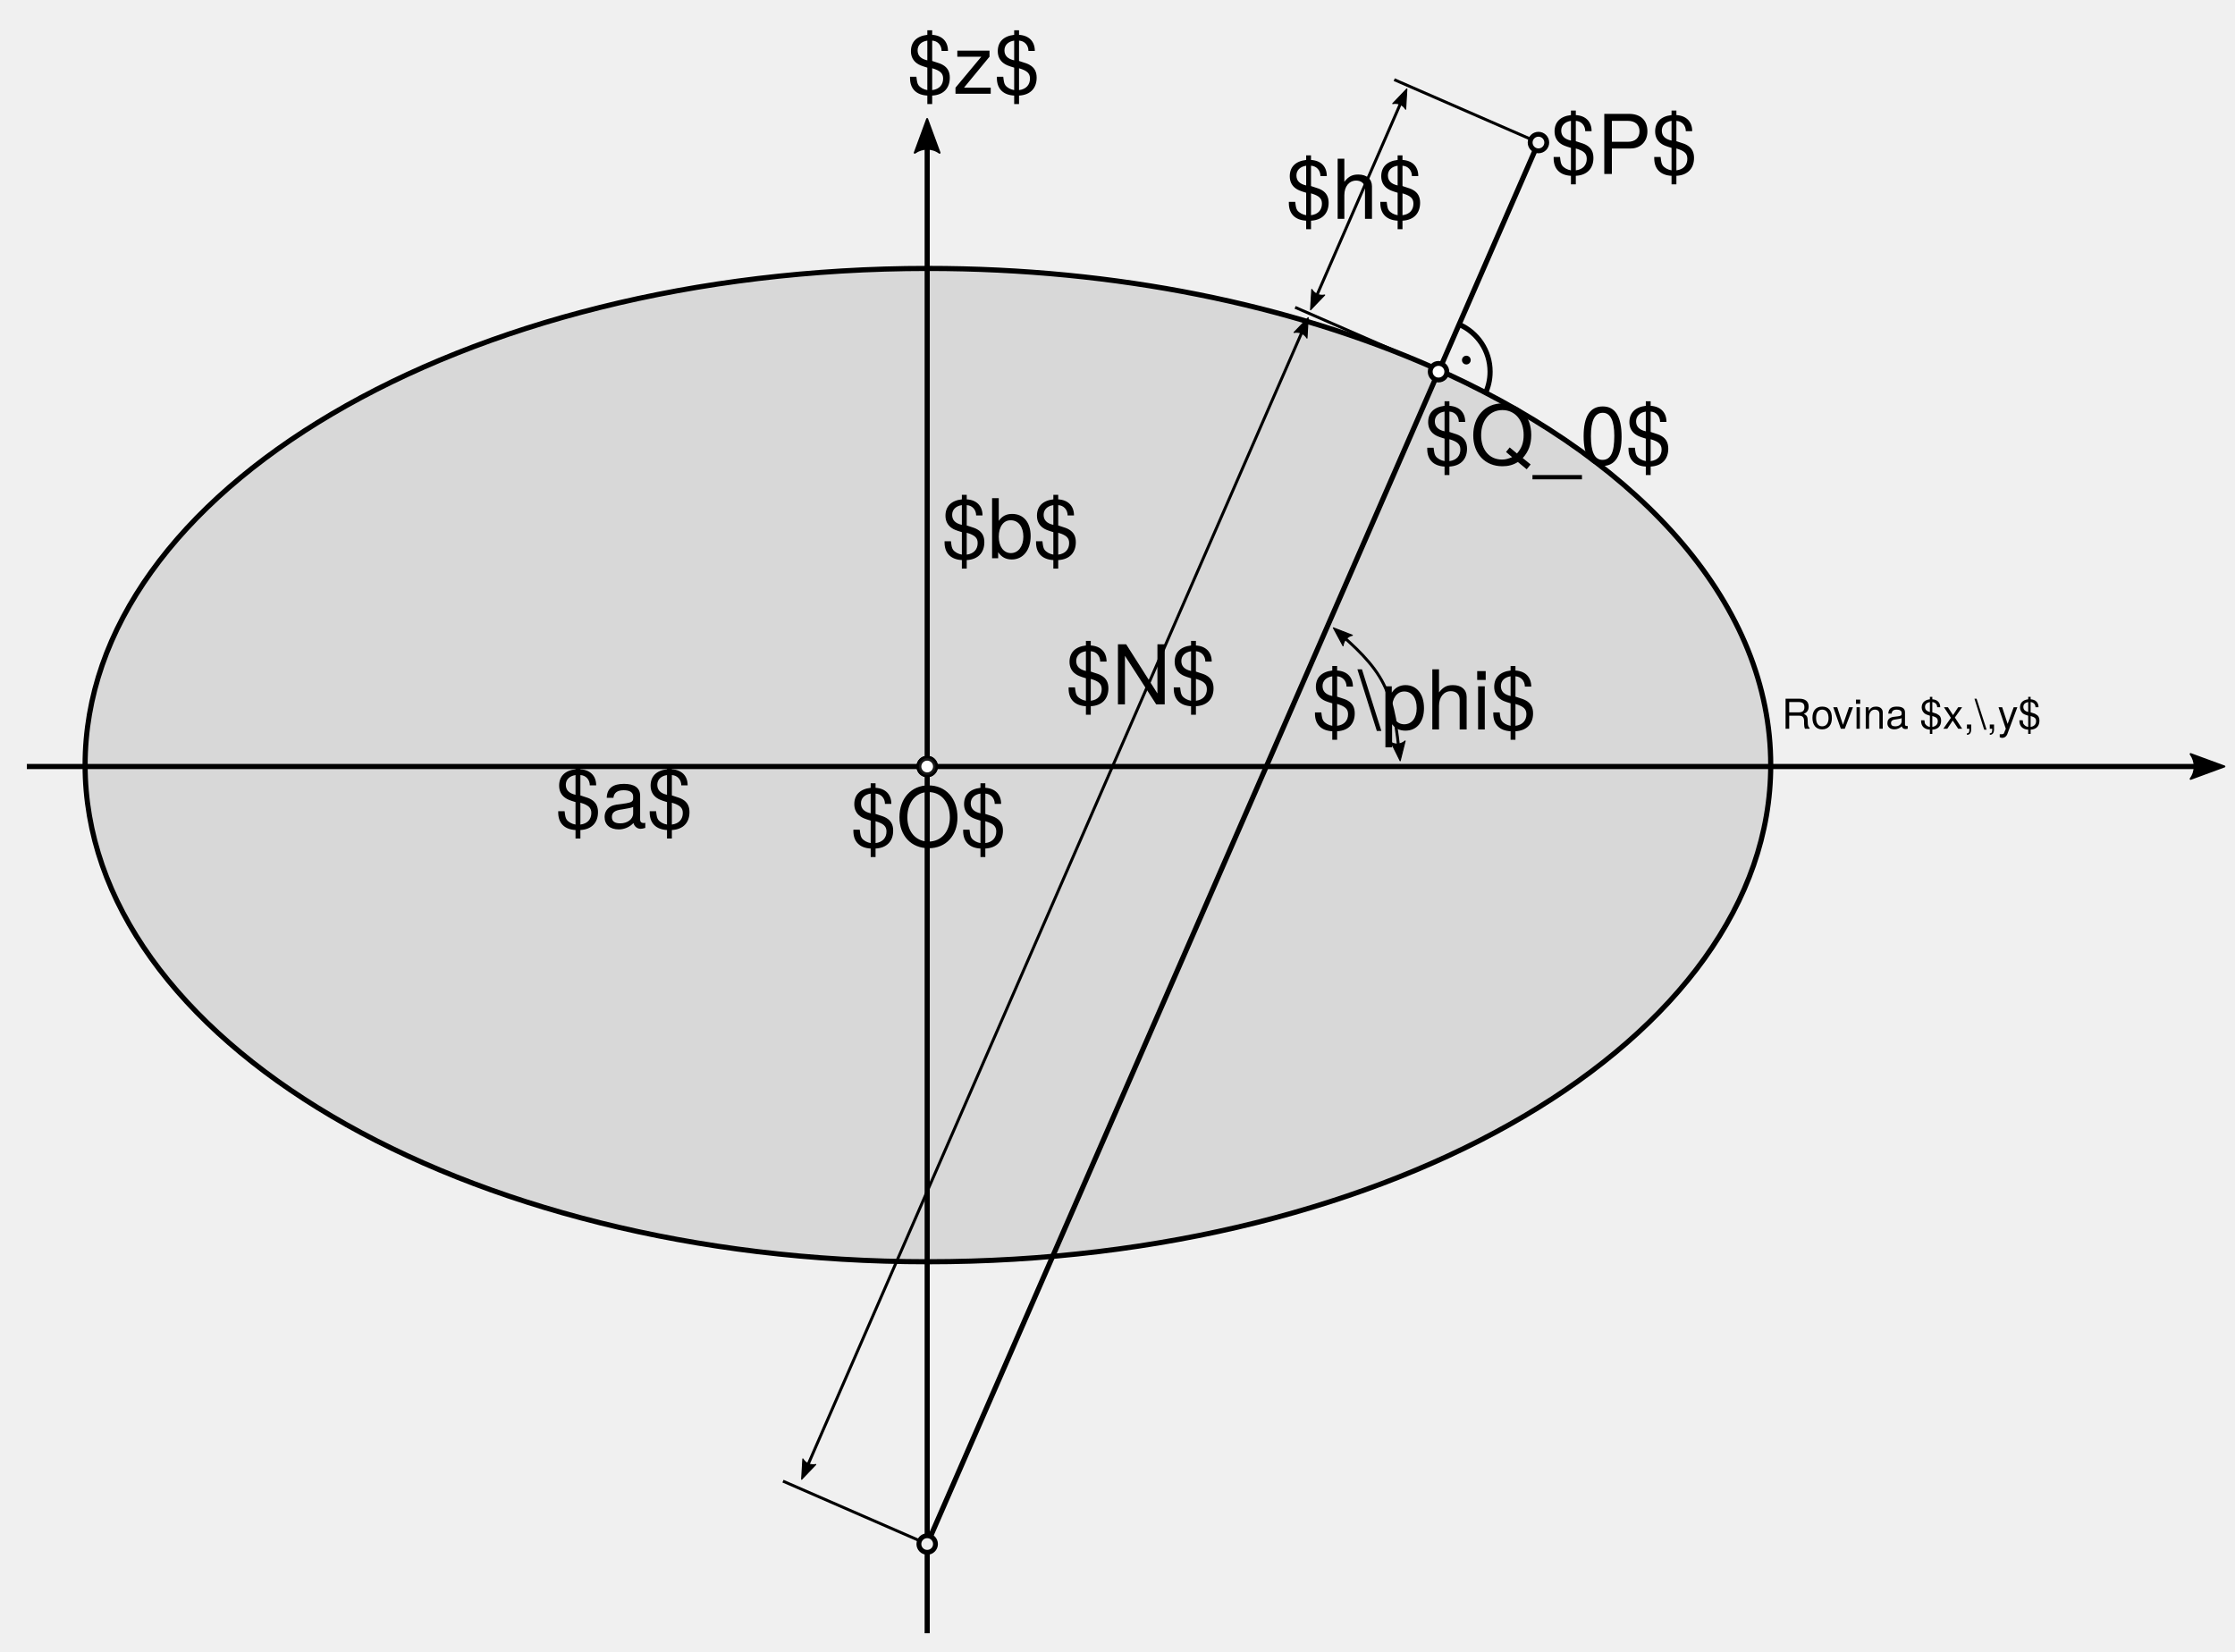
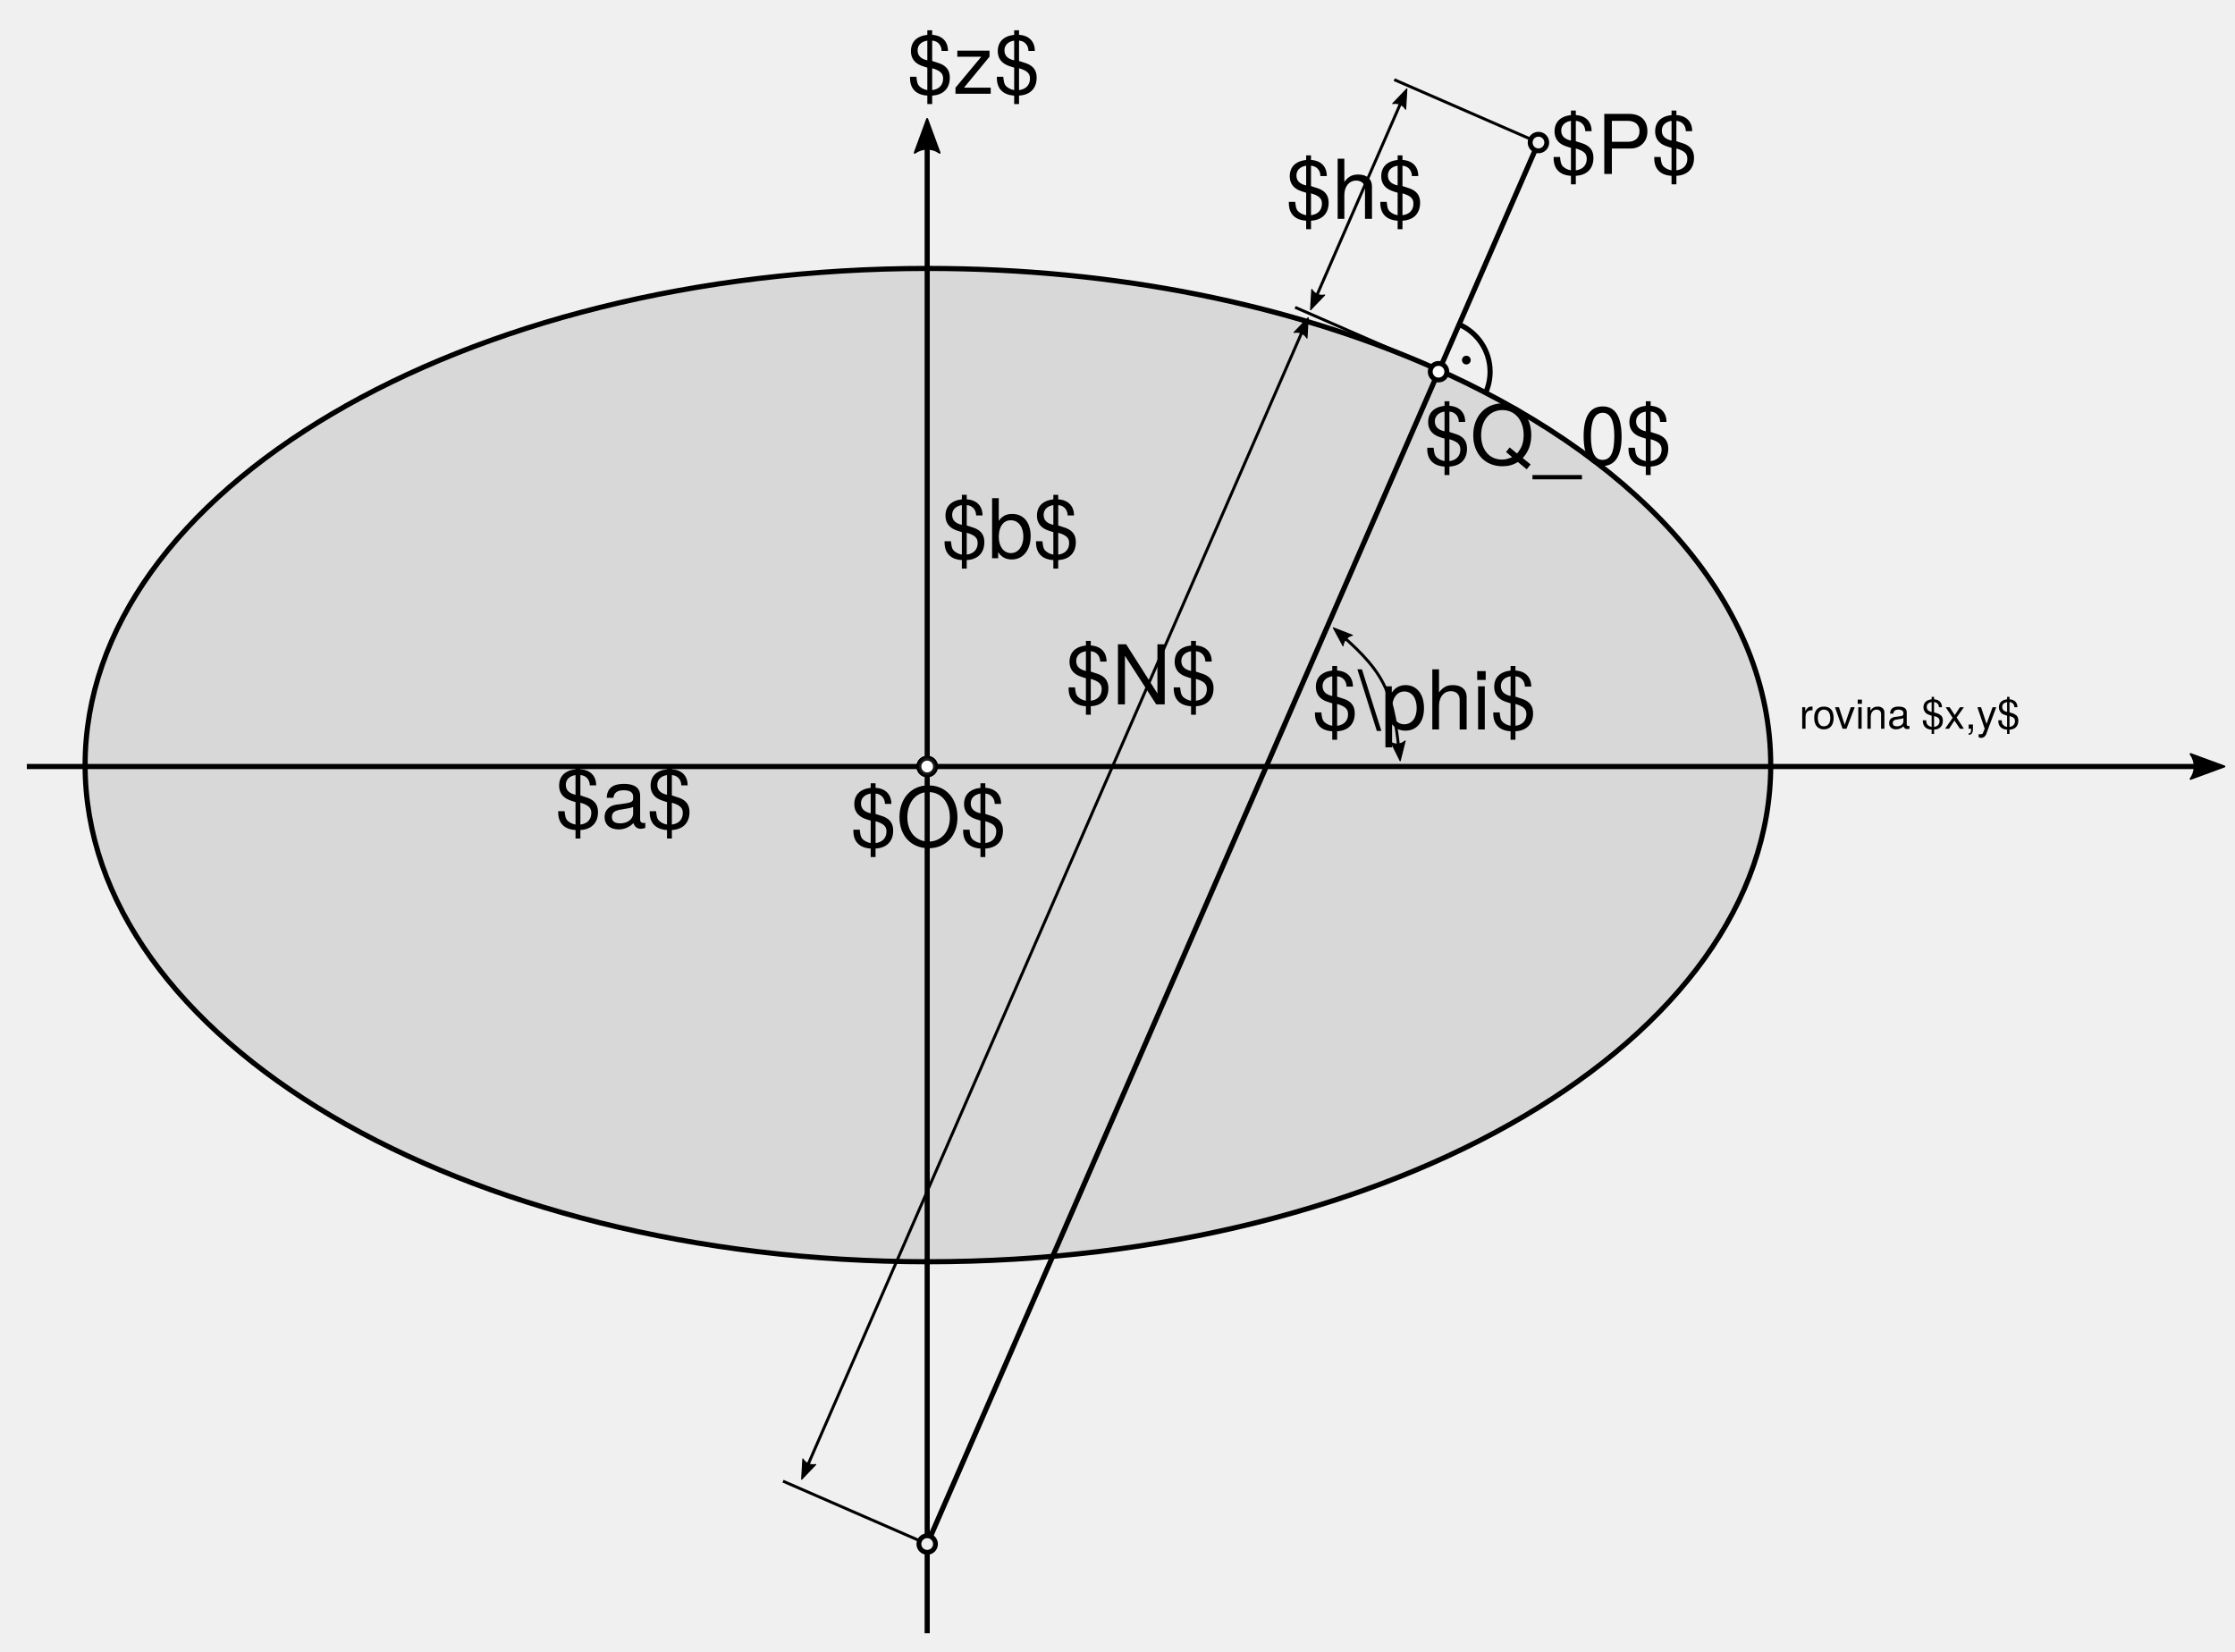
<svg xmlns="http://www.w3.org/2000/svg" width="115mm" height="85mm" viewBox="0 0 115 85" version="1.1" id="svg8">
  <defs id="defs2">
    <marker style="overflow:visible" id="marker1666" refX="0" refY="0" orient="auto">
      <path transform="scale(0.6)" d="M 8.719,4.034 -2.207,0.016 8.719,-4.002 c -1.745,2.372 -1.735,5.617 -6e-7,8.035 z" style="fill:#000000;fill-opacity:1;fill-rule:evenodd;stroke:#000000;stroke-width:0.625;stroke-linejoin:round;stroke-opacity:1" id="path1664" />
    </marker>
    <marker style="overflow:visible" id="marker1179" refX="0" refY="0" orient="auto">
      <path transform="scale(-0.6)" d="M 8.719,4.034 -2.207,0.016 8.719,-4.002 c -1.745,2.372 -1.735,5.617 -6e-7,8.035 z" style="fill:#000000;fill-opacity:1;fill-rule:evenodd;stroke:#000000;stroke-width:0.625;stroke-linejoin:round;stroke-opacity:1" id="path1177" />
    </marker>
    <marker style="overflow:visible" id="marker1937" refX="0" refY="0" orient="auto">
      <path transform="scale(-0.6)" d="M 8.719,4.034 -2.207,0.016 8.719,-4.002 c -1.745,2.372 -1.735,5.617 -6e-7,8.035 z" style="fill:#000000;fill-opacity:1;fill-rule:evenodd;stroke:#000000;stroke-width:0.625;stroke-linejoin:round;stroke-opacity:1" id="path1935" />
    </marker>
    <marker style="overflow:visible" id="marker1927" refX="0" refY="0" orient="auto">
      <path transform="scale(0.6)" d="M 8.719,4.034 -2.207,0.016 8.719,-4.002 c -1.745,2.372 -1.735,5.617 -6e-7,8.035 z" style="fill:#000000;fill-opacity:1;fill-rule:evenodd;stroke:#000000;stroke-width:0.625;stroke-linejoin:round;stroke-opacity:1" id="path1925" />
    </marker>
    <marker style="overflow:visible" id="marker1893" refX="0" refY="0" orient="auto">
      <path transform="scale(-0.6)" d="M 8.719,4.034 -2.207,0.016 8.719,-4.002 c -1.745,2.372 -1.735,5.617 -6e-7,8.035 z" style="fill:#000000;fill-opacity:1;fill-rule:evenodd;stroke:#000000;stroke-width:0.625;stroke-linejoin:round;stroke-opacity:1" id="path1891" />
    </marker>
    <marker style="overflow:visible" id="marker1679" refX="0" refY="0" orient="auto">
      <path transform="scale(-0.6)" d="M 8.719,4.034 -2.207,0.016 8.719,-4.002 c -1.745,2.372 -1.735,5.617 -6e-7,8.035 z" style="fill:#000000;fill-opacity:1;fill-rule:evenodd;stroke:#000000;stroke-width:0.625;stroke-linejoin:round;stroke-opacity:1" id="path1677" />
    </marker>
    <marker style="overflow:visible" id="marker1477" refX="0" refY="0" orient="auto">
      <path transform="scale(-0.6)" d="M 8.719,4.034 -2.207,0.016 8.719,-4.002 c -1.745,2.372 -1.735,5.617 -6e-7,8.035 z" style="fill:#000000;fill-opacity:1;fill-rule:evenodd;stroke:#000000;stroke-width:0.625;stroke-linejoin:round;stroke-opacity:1" id="path1475" />
    </marker>
    <marker style="overflow:visible" id="marker1293" refX="0" refY="0" orient="auto">
      <path transform="scale(-0.6)" d="M 8.719,4.034 -2.207,0.016 8.719,-4.002 c -1.745,2.372 -1.735,5.617 -6e-7,8.035 z" style="fill:#000000;fill-opacity:1;fill-rule:evenodd;stroke:#000000;stroke-width:0.625;stroke-linejoin:round;stroke-opacity:1" id="path1291" />
    </marker>
    <marker style="overflow:visible" id="marker1115" refX="0" refY="0" orient="auto">
      <path transform="scale(-0.6)" d="M 8.719,4.034 -2.207,0.016 8.719,-4.002 c -1.745,2.372 -1.735,5.617 -6e-7,8.035 z" style="fill:#000000;fill-opacity:1;fill-rule:evenodd;stroke:#000000;stroke-width:0.625;stroke-linejoin:round;stroke-opacity:1" id="path1113" />
    </marker>
    <linearGradient id="linearGradient1205">
      <stop style="stop-color:#000000;stop-opacity:1;" offset="0" id="stop1203" />
    </linearGradient>
    <marker style="overflow:visible" id="marker3811" refX="0" refY="0" orient="auto">
      <path transform="scale(-0.6)" d="M 8.719,4.034 -2.207,0.016 8.719,-4.002 c -1.745,2.372 -1.735,5.617 -6e-7,8.035 z" style="fill:#000000;fill-opacity:1;fill-rule:evenodd;stroke:#000000;stroke-width:0.625;stroke-linejoin:round;stroke-opacity:1" id="path3809" />
    </marker>
    <marker style="overflow:visible" id="marker2639" refX="0" refY="0" orient="auto">
      <path transform="scale(0.6)" d="M 8.719,4.034 -2.207,0.016 8.719,-4.002 c -1.745,2.372 -1.735,5.617 -6e-7,8.035 z" style="fill:#000000;fill-opacity:1;fill-rule:evenodd;stroke:#000000;stroke-width:0.625;stroke-linejoin:round;stroke-opacity:1" id="path2637" />
    </marker>
    <marker style="overflow:visible" id="Arrow1Mstart" refX="0" refY="0" orient="auto">
      <path transform="matrix(0.4,0,0,0.4,4,0)" style="fill:#000000;fill-opacity:1;fill-rule:evenodd;stroke:#000000;stroke-width:1pt;stroke-opacity:1" d="M 0,0 5,-5 -12.5,0 5,5 Z" id="path2093" />
    </marker>
    <marker style="overflow:visible" id="marker1539" refX="0" refY="0" orient="auto">
      <path transform="scale(-0.6)" d="M 8.719,4.034 -2.207,0.016 8.719,-4.002 c -1.745,2.372 -1.735,5.617 -6e-7,8.035 z" style="fill:#000000;fill-opacity:1;fill-rule:evenodd;stroke:#000000;stroke-width:0.625;stroke-linejoin:round;stroke-opacity:1" id="path1537" />
    </marker>
    <marker style="overflow:visible" id="marker1847" refX="0" refY="0" orient="auto">
      <path transform="scale(-0.6)" d="M 8.719,4.034 -2.207,0.016 8.719,-4.002 c -1.745,2.372 -1.735,5.617 -6e-7,8.035 z" style="fill:#000000;fill-opacity:1;fill-rule:evenodd;stroke:#000000;stroke-width:0.625;stroke-linejoin:round;stroke-opacity:1" id="path1845" />
    </marker>
    <marker style="overflow:visible" id="Arrow2Mstart" refX="0" refY="0" orient="auto">
      <path transform="scale(0.6)" d="M 8.719,4.034 -2.207,0.016 8.719,-4.002 c -1.745,2.372 -1.735,5.617 -6e-7,8.035 z" style="fill:#000000;fill-opacity:1;fill-rule:evenodd;stroke:#000000;stroke-width:0.625;stroke-linejoin:round;stroke-opacity:1" id="path891" />
    </marker>
    <marker style="overflow:visible" id="marker1347" refX="0" refY="0" orient="auto">
      <path transform="matrix(-0.8,0,0,-0.8,-10,0)" style="fill:#000000;fill-opacity:1;fill-rule:evenodd;stroke:#000000;stroke-width:1pt;stroke-opacity:1" d="M 0,0 5,-5 -12.5,0 5,5 Z" id="path1345" />
    </marker>
    <marker style="overflow:visible" id="marker1259" refX="0" refY="0" orient="auto">
      <path transform="scale(-0.6)" d="M 8.719,4.034 -2.207,0.016 8.719,-4.002 c -1.745,2.372 -1.735,5.617 -6e-7,8.035 z" style="fill:#000000;fill-opacity:1;fill-rule:evenodd;stroke:#000000;stroke-width:0.625;stroke-linejoin:round;stroke-opacity:1" id="path1257" />
    </marker>
    <marker style="overflow:visible" id="Arrow2Mend" refX="0" refY="0" orient="auto">
      <path transform="scale(-0.6)" d="M 8.719,4.034 -2.207,0.016 8.719,-4.002 c -1.745,2.372 -1.735,5.617 -6e-7,8.035 z" style="fill:#000000;fill-opacity:1;fill-rule:evenodd;stroke:#000000;stroke-width:0.625;stroke-linejoin:round;stroke-opacity:1" id="path894" />
    </marker>
    <marker style="overflow:visible" id="Arrow1Mend" refX="0" refY="0" orient="auto">
      <path transform="matrix(-0.4,0,0,-0.4,-4,0)" style="fill:#000000;fill-opacity:1;fill-rule:evenodd;stroke:#000000;stroke-width:1pt;stroke-opacity:1" d="M 0,0 5,-5 -12.5,0 5,5 Z" id="path876" />
    </marker>
    <marker style="overflow:visible" id="Arrow2Lend" refX="0" refY="0" orient="auto">
      <path transform="matrix(-1.1,0,0,-1.1,-1.1,0)" d="M 8.719,4.034 -2.207,0.016 8.719,-4.002 c -1.745,2.372 -1.735,5.617 -6e-7,8.035 z" style="fill:#000000;fill-opacity:1;fill-rule:evenodd;stroke:#000000;stroke-width:0.625;stroke-linejoin:round;stroke-opacity:1" id="path888" />
    </marker>
    <marker style="overflow:visible" id="Arrow1Lend" refX="0" refY="0" orient="auto">
      <path transform="matrix(-0.8,0,0,-0.8,-10,0)" style="fill:#000000;fill-opacity:1;fill-rule:evenodd;stroke:#000000;stroke-width:1pt;stroke-opacity:1" d="M 0,0 5,-5 -12.5,0 5,5 Z" id="path870" />
    </marker>
    <marker style="overflow:visible" id="marker1945-6" refX="0" refY="0" orient="auto">
      <path transform="scale(-0.6)" d="M 8.719,4.034 -2.207,0.016 8.719,-4.002 c -1.745,2.372 -1.735,5.617 -6e-7,8.035 z" style="fill:#000000;fill-opacity:1;fill-rule:evenodd;stroke:#000000;stroke-width:0.625;stroke-linejoin:round;stroke-opacity:1" id="path1943-2" />
    </marker>
    <marker style="overflow:visible" id="marker1945-1" refX="0" refY="0" orient="auto">
      <path transform="scale(-0.6)" d="M 8.719,4.034 -2.207,0.016 8.719,-4.002 c -1.745,2.372 -1.735,5.617 -6e-7,8.035 z" style="fill:#000000;fill-opacity:1;fill-rule:evenodd;stroke:#000000;stroke-width:0.625;stroke-linejoin:round;stroke-opacity:1" id="path1943-0" />
    </marker>
    <marker style="overflow:visible" id="marker1945-0" refX="0" refY="0" orient="auto">
      <path transform="scale(-0.6)" d="M 8.719,4.034 -2.207,0.016 8.719,-4.002 c -1.745,2.372 -1.735,5.617 -6e-7,8.035 z" style="fill:#000000;fill-opacity:1;fill-rule:evenodd;stroke:#000000;stroke-width:0.625;stroke-linejoin:round;stroke-opacity:1" id="path1943-8" />
    </marker>
    <marker style="overflow:visible" id="marker1847-6" refX="0" refY="0" orient="auto">
      <path transform="scale(-0.6)" d="M 8.719,4.034 -2.207,0.016 8.719,-4.002 c -1.745,2.372 -1.735,5.617 -6e-7,8.035 z" style="fill:#000000;fill-opacity:1;fill-rule:evenodd;stroke:#000000;stroke-width:0.625;stroke-linejoin:round;stroke-opacity:1" id="path1845-8" />
    </marker>
    <marker style="overflow:visible" id="marker1847-68" refX="0" refY="0" orient="auto">
      <path transform="scale(-0.6)" d="M 8.719,4.034 -2.207,0.016 8.719,-4.002 c -1.745,2.372 -1.735,5.617 -6e-7,8.035 z" style="fill:#000000;fill-opacity:1;fill-rule:evenodd;stroke:#000000;stroke-width:0.625;stroke-linejoin:round;stroke-opacity:1" id="path1845-5" />
    </marker>
    <marker style="overflow:visible" id="marker1945-3" refX="0" refY="0" orient="auto">
      <path transform="scale(-0.6)" d="M 8.719,4.034 -2.207,0.016 8.719,-4.002 c -1.745,2.372 -1.735,5.617 -6e-7,8.035 z" style="fill:#000000;fill-opacity:1;fill-rule:evenodd;stroke:#000000;stroke-width:0.625;stroke-linejoin:round;stroke-opacity:1" id="path1943-6" />
    </marker>
    <marker style="overflow:visible" id="marker1847-5" refX="0" refY="0" orient="auto">
      <path transform="scale(-0.6)" d="M 8.719,4.034 -2.207,0.016 8.719,-4.002 c -1.745,2.372 -1.735,5.617 -6e-7,8.035 z" style="fill:#000000;fill-opacity:1;fill-rule:evenodd;stroke:#000000;stroke-width:0.625;stroke-linejoin:round;stroke-opacity:1" id="path1845-3" />
    </marker>
    <marker style="overflow:visible" id="marker1847-9" refX="0" refY="0" orient="auto">
      <path transform="scale(-0.6)" d="M 8.719,4.034 -2.207,0.016 8.719,-4.002 c -1.745,2.372 -1.735,5.617 -6e-7,8.035 z" style="fill:#000000;fill-opacity:1;fill-rule:evenodd;stroke:#000000;stroke-width:0.625;stroke-linejoin:round;stroke-opacity:1" id="path1845-2" />
    </marker>
    <marker style="overflow:visible" id="marker4279-6" refX="0" refY="0" orient="auto">
      <path transform="scale(-0.6)" d="M 8.719,4.034 -2.207,0.016 8.719,-4.002 c -1.745,2.372 -1.735,5.617 -6e-7,8.035 z" style="fill:#000000;fill-opacity:1;fill-rule:evenodd;stroke:#000000;stroke-width:0.625;stroke-linejoin:round;stroke-opacity:1" id="path4277-0" />
    </marker>
    <marker style="overflow:visible" id="marker1927-2" refX="0" refY="0" orient="auto">
      <path transform="scale(0.6)" d="M 8.719,4.034 -2.207,0.016 8.719,-4.002 c -1.745,2.372 -1.735,5.617 -6e-7,8.035 z" style="fill:#000000;fill-opacity:1;fill-rule:evenodd;stroke:#000000;stroke-width:0.625;stroke-linejoin:round;stroke-opacity:1" id="path1925-3" />
    </marker>
    <marker style="overflow:visible" id="marker1893-1" refX="0" refY="0" orient="auto">
      <path transform="scale(-0.6)" d="M 8.719,4.034 -2.207,0.016 8.719,-4.002 c -1.745,2.372 -1.735,5.617 -6e-7,8.035 z" style="fill:#000000;fill-opacity:1;fill-rule:evenodd;stroke:#000000;stroke-width:0.625;stroke-linejoin:round;stroke-opacity:1" id="path1891-8" />
    </marker>
    <marker style="overflow:visible" id="marker1937-1" refX="0" refY="0" orient="auto">
      <path transform="scale(-0.6)" d="M 8.719,4.034 -2.207,0.016 8.719,-4.002 c -1.745,2.372 -1.735,5.617 -6e-7,8.035 z" style="fill:#000000;fill-opacity:1;fill-rule:evenodd;stroke:#000000;stroke-width:0.625;stroke-linejoin:round;stroke-opacity:1" id="path1935-8" />
    </marker>
    <marker style="overflow:visible" id="marker3632-0-6-1" refX="0" refY="0" orient="auto">
      <path transform="scale(0.6)" d="M 8.719,4.034 -2.207,0.016 8.719,-4.002 c -1.745,2.372 -1.735,5.617 -6e-7,8.035 z" style="fill:#000000;fill-opacity:1;fill-rule:evenodd;stroke:#000000;stroke-width:0.625;stroke-linejoin:round;stroke-opacity:1" id="path3630-4-7-2" />
    </marker>
    <marker style="overflow:visible" id="marker1847-8-7-2" refX="0" refY="0" orient="auto">
      <path transform="scale(-0.6)" d="M 8.719,4.034 -2.207,0.016 8.719,-4.002 c -1.745,2.372 -1.735,5.617 -6e-7,8.035 z" style="fill:#000000;fill-opacity:1;fill-rule:evenodd;stroke:#000000;stroke-width:0.625;stroke-linejoin:round;stroke-opacity:1" id="path1845-4-3-1" />
    </marker>
    <marker style="overflow:visible" id="marker1666-0" refX="0" refY="0" orient="auto">
      <path transform="scale(0.6)" d="M 8.719,4.034 -2.207,0.016 8.719,-4.002 c -1.745,2.372 -1.735,5.617 -6e-7,8.035 z" style="fill:#000000;fill-opacity:1;fill-rule:evenodd;stroke:#000000;stroke-width:0.625;stroke-linejoin:round;stroke-opacity:1" id="path1664-3" />
    </marker>
    <marker style="overflow:visible" id="marker1179-6" refX="0" refY="0" orient="auto">
      <path transform="scale(-0.6)" d="M 8.719,4.034 -2.207,0.016 8.719,-4.002 c -1.745,2.372 -1.735,5.617 -6e-7,8.035 z" style="fill:#000000;fill-opacity:1;fill-rule:evenodd;stroke:#000000;stroke-width:0.625;stroke-linejoin:round;stroke-opacity:1" id="path1177-1" />
    </marker>
  </defs>
  <g id="layer1" style="display:inline;mix-blend-mode:normal">
    <path id="path1187" style="fill:#000000;fill-opacity:0.1;stroke:#000000;stroke-width:0.265;stroke-linecap:butt;stroke-miterlimit:4;stroke-dasharray:none;stroke-opacity:1;paint-order:stroke fill markers" d="m 74.436,19.226 c 10.15,4.678 16.675,11.962 16.675,20.144 0,14.115 -19.416,25.557 -43.366,25.557 -23.95,0 -43.366,-11.442 -43.366,-25.557 -3e-7,-14.115 19.416,-25.557 43.366,-25.557 9.72,0 18.693,1.885 25.924,5.068" />
    <text xml:space="preserve" style="font-style:normal;font-variant:normal;font-weight:normal;font-stretch:normal;font-size:10.583px;line-height:1.25;font-family:Karumbi;-inkscape-font-specification:Karumbi;letter-spacing:0px;word-spacing:0px;fill:#000000;fill-opacity:1;stroke:none;stroke-width:0.265" x="33.116" y="33.907" id="text2175">
      <tspan id="tspan2173" x="33.116" y="33.907" style="stroke-width:0.265" />
    </text>
    <ellipse style="display:inline;mix-blend-mode:normal;fill:none;fill-opacity:1;stroke:#000000;stroke-width:0.25;stroke-linecap:round;stroke-linejoin:round;stroke-miterlimit:4;stroke-dasharray:none;stroke-opacity:1;paint-order:stroke fill markers" id="path2037" cx="79.16" cy="7.335" rx="0.427" ry="0.427" />
    <path style="display:inline;mix-blend-mode:normal;fill:none;stroke:#000000;stroke-width:0.15;stroke-linecap:butt;stroke-linejoin:miter;stroke-miterlimit:4;stroke-dasharray:none;stroke-opacity:1;marker-start:url(#marker2639);marker-end:url(#marker1539)" d="M 72.022,38.949 C 71.879,37.616 71.736,36.283 71.192,35.198 70.649,34.113 69.704,33.276 68.758,32.439" id="path1527" />
    <path style="display:inline;mix-blend-mode:normal;fill:none;stroke:#000000;stroke-width:0.265px;stroke-linecap:butt;stroke-linejoin:miter;stroke-opacity:1;marker-start:url(#marker1927)" d="M 47.708,6.474 V 79.049 m 0,0.881 v 4.113" id="path1453" />
    <path style="display:inline;mix-blend-mode:normal;fill:none;stroke:#000000;stroke-width:0.265px;stroke-linecap:butt;stroke-linejoin:miter;stroke-opacity:1" d="M 1.382,39.443 H 47.708" id="path1495" />
    <path style="fill:none;stroke:#000000;stroke-width:0.265;stroke-linecap:butt;stroke-linejoin:miter;stroke-miterlimit:4;stroke-dasharray:none;stroke-opacity:1;marker-end:url(#marker1937)" d="m 47.708,39.443 h 66.395" id="path1172" />
    <path style="display:inline;mix-blend-mode:normal;fill:none;stroke:#000000;stroke-width:0.265px;stroke-linecap:butt;stroke-linejoin:miter;stroke-opacity:1" d="M 47.879,79.06 73.833,19.548 M 74.189,18.731 78.989,7.726" id="path1181-7" />
    <path id="path1295" style="fill:#e1e1e1;fill-opacity:0.01;stroke:#000000;stroke-width:0.265;stroke-miterlimit:4;stroke-dasharray:none;paint-order:stroke fill markers" d="m 75.09,16.699 c 0.931,0.412 1.581,1.344 1.581,2.428 0,0.418 -0.097,0.814 -0.269,1.166" />
    <circle style="display:inline;mix-blend-mode:normal;fill:#000000;fill-opacity:1;stroke:#000000;stroke-width:0.25;stroke-linecap:butt;stroke-linejoin:round;stroke-miterlimit:4;stroke-dasharray:none;stroke-dashoffset:0;stroke-opacity:1" id="path9634" cx="75.449" cy="18.529" r="0.102" />
    <ellipse style="display:inline;mix-blend-mode:normal;fill:#ffffff;fill-opacity:1;stroke:#000000;stroke-width:0.1;stroke-linecap:round;stroke-linejoin:round;stroke-miterlimit:4;stroke-dasharray:none;stroke-opacity:1;paint-order:stroke fill markers" id="ellipse1464" cx="74.018" cy="19.127" rx="0.427" ry="0.427" />
    <ellipse style="display:inline;mix-blend-mode:normal;fill:none;fill-opacity:1;stroke:#000000;stroke-width:0.25;stroke-linecap:round;stroke-linejoin:round;stroke-miterlimit:4;stroke-dasharray:none;stroke-opacity:1;paint-order:stroke fill markers" id="path2037-4" cx="74.018" cy="19.127" rx="0.427" ry="0.427" />
    <path style="display:inline;mix-blend-mode:normal;fill:none;stroke:#000000;stroke-width:0.15;stroke-linecap:butt;stroke-linejoin:miter;stroke-miterlimit:4;stroke-dasharray:none;stroke-opacity:1;marker-start:url(#marker1666);marker-end:url(#marker1179)" d="M 41.327,75.936 67.233,16.533" id="path1181-7-3" />
    <path style="display:inline;mix-blend-mode:normal;fill:none;stroke:#000000;stroke-width:0.15;stroke-linecap:butt;stroke-linejoin:miter;stroke-miterlimit:4;stroke-dasharray:none;stroke-opacity:1" d="m 66.64,15.815 7.029,3.065" id="path1610-8" />
    <path style="display:inline;mix-blend-mode:normal;fill:none;stroke:#000000;stroke-width:0.15;stroke-linecap:butt;stroke-linejoin:miter;stroke-miterlimit:4;stroke-dasharray:none;stroke-opacity:1" d="m 40.288,76.216 7.029,3.065" id="path1610-8-3-6" />
    <path style="display:inline;mix-blend-mode:normal;fill:none;stroke:#000000;stroke-width:0.15;stroke-linecap:butt;stroke-linejoin:miter;stroke-miterlimit:4;stroke-dasharray:none;stroke-opacity:1" d="m 71.739,4.099 7.029,3.065" id="path1610-8-3-6-7-5" />
    <path style="display:inline;mix-blend-mode:normal;fill:none;stroke:#000000;stroke-width:0.15;stroke-linecap:butt;stroke-linejoin:miter;stroke-miterlimit:4;stroke-dasharray:none;stroke-opacity:1;marker-start:url(#marker1666-0);marker-end:url(#marker1179-6)" d="M 67.513,15.757 72.31,4.757" id="path1181-7-3-0" />
  </g>
  <g id="layer3" style="display:inline" />
  <g id="layer2" style="display:inline">
    <text xml:space="preserve" style="font-style:italic;font-variant:normal;font-weight:normal;font-stretch:normal;font-size:4.233px;line-height:1.25;font-family:'TeX Gyre Heros';-inkscape-font-specification:'TeX Gyre Heros, Italic';font-variant-ligatures:normal;font-variant-caps:normal;font-variant-numeric:normal;font-variant-east-asian:normal;letter-spacing:0px;word-spacing:0px;display:inline;mix-blend-mode:normal;fill:#000000;fill-opacity:1;stroke:none;stroke-width:0.265" x="73.296" y="23.915" id="text2041-2-9-6-2-0">
      <tspan id="tspan2071-2-2-85-1-6" x="73.296" y="23.915" style="font-style:normal;font-variant:normal;font-weight:normal;font-stretch:normal;font-size:4.233px;font-family:'TeX Gyre Heros';-inkscape-font-specification:'TeX Gyre Heros';font-variant-ligatures:normal;font-variant-caps:normal;font-variant-numeric:normal;font-variant-east-asian:normal">$Q_0$</tspan>
    </text>
    <text xml:space="preserve" style="font-style:italic;font-variant:normal;font-weight:normal;font-stretch:normal;font-size:4.233px;line-height:1.25;font-family:'TeX Gyre Heros';-inkscape-font-specification:'TeX Gyre Heros, Italic';font-variant-ligatures:normal;font-variant-caps:normal;font-variant-numeric:normal;font-variant-east-asian:normal;letter-spacing:0px;word-spacing:0px;display:inline;mix-blend-mode:normal;fill:#000000;fill-opacity:1;stroke:none;stroke-width:0.265" x="67.521" y="37.538" id="text2041-2-7">
      <tspan id="tspan2071-2-1" x="67.521" y="37.538" style="font-style:normal;font-variant:normal;font-weight:normal;font-stretch:normal;font-size:4.233px;font-family:'TeX Gyre Heros';-inkscape-font-specification:'TeX Gyre Heros';font-variant-ligatures:normal;font-variant-caps:normal;font-variant-numeric:normal;font-variant-east-asian:normal">$\phi$</tspan>
    </text>
    <text xml:space="preserve" style="font-style:italic;font-variant:normal;font-weight:normal;font-stretch:normal;font-size:4.233px;line-height:1.25;font-family:'TeX Gyre Heros';-inkscape-font-specification:'TeX Gyre Heros, Italic';font-variant-ligatures:normal;font-variant-caps:normal;font-variant-numeric:normal;font-variant-east-asian:normal;letter-spacing:0px;word-spacing:0px;display:inline;mix-blend-mode:normal;fill:#000000;fill-opacity:1;stroke:none;stroke-width:0.265" x="43.771" y="43.57" id="text2041-2-9">
      <tspan id="tspan2071-2-2" x="43.771" y="43.57" style="font-style:normal;font-variant:normal;font-weight:normal;font-stretch:normal;font-size:4.233px;font-family:'TeX Gyre Heros';-inkscape-font-specification:'TeX Gyre Heros';font-variant-ligatures:normal;font-variant-caps:normal;font-variant-numeric:normal;font-variant-east-asian:normal">$O$</tspan>
    </text>
    <text xml:space="preserve" style="font-style:italic;font-variant:normal;font-weight:normal;font-stretch:normal;font-size:4.233px;line-height:1.25;font-family:'TeX Gyre Heros';-inkscape-font-specification:'TeX Gyre Heros, Italic';font-variant-ligatures:normal;font-variant-caps:normal;font-variant-numeric:normal;font-variant-east-asian:normal;letter-spacing:0px;word-spacing:0px;display:inline;mix-blend-mode:normal;fill:#000000;fill-opacity:1;stroke:none;stroke-width:0.265" x="66.176" y="11.261" id="text2041-2-9-4">
      <tspan id="tspan2071-2-2-8" x="66.176" y="11.261" style="font-style:normal;font-variant:normal;font-weight:normal;font-stretch:normal;font-size:4.233px;font-family:'TeX Gyre Heros';-inkscape-font-specification:'TeX Gyre Heros';font-variant-ligatures:normal;font-variant-caps:normal;font-variant-numeric:normal;font-variant-east-asian:normal">$h$</tspan>
    </text>
    <text xml:space="preserve" style="font-style:italic;font-variant:normal;font-weight:normal;font-stretch:normal;font-size:4.233px;line-height:1.25;font-family:'TeX Gyre Heros';-inkscape-font-specification:'TeX Gyre Heros, Italic';font-variant-ligatures:normal;font-variant-caps:normal;font-variant-numeric:normal;font-variant-east-asian:normal;letter-spacing:0px;word-spacing:0px;display:inline;mix-blend-mode:normal;fill:#000000;fill-opacity:1;stroke:none;stroke-width:0.265" x="28.581" y="42.619" id="text2041-2-9-6">
      <tspan id="tspan2071-2-2-85" x="28.581" y="42.619" style="font-style:normal;font-variant:normal;font-weight:normal;font-stretch:normal;font-size:4.233px;font-family:'TeX Gyre Heros';-inkscape-font-specification:'TeX Gyre Heros';font-variant-ligatures:normal;font-variant-caps:normal;font-variant-numeric:normal;font-variant-east-asian:normal">$a$</tspan>
    </text>
    <text xml:space="preserve" style="font-style:italic;font-variant:normal;font-weight:normal;font-stretch:normal;font-size:4.233px;line-height:1.25;font-family:'TeX Gyre Heros';-inkscape-font-specification:'TeX Gyre Heros, Italic';font-variant-ligatures:normal;font-variant-caps:normal;font-variant-numeric:normal;font-variant-east-asian:normal;letter-spacing:0px;word-spacing:0px;display:inline;mix-blend-mode:normal;fill:#000000;fill-opacity:1;stroke:none;stroke-width:0.265" x="48.462" y="28.726" id="text2041-2-9-6-2">
      <tspan id="tspan2071-2-2-85-1" x="48.462" y="28.726" style="font-style:normal;font-variant:normal;font-weight:normal;font-stretch:normal;font-size:4.233px;font-family:'TeX Gyre Heros';-inkscape-font-specification:'TeX Gyre Heros';font-variant-ligatures:normal;font-variant-caps:normal;font-variant-numeric:normal;font-variant-east-asian:normal">$b$</tspan>
    </text>
    <text xml:space="preserve" style="font-style:italic;font-variant:normal;font-weight:normal;font-stretch:normal;font-size:4.233px;line-height:1.25;font-family:'TeX Gyre Heros';-inkscape-font-specification:'TeX Gyre Heros, Italic';font-variant-ligatures:normal;font-variant-caps:normal;font-variant-numeric:normal;font-variant-east-asian:normal;letter-spacing:0px;word-spacing:0px;display:inline;mix-blend-mode:normal;fill:#000000;fill-opacity:1;stroke:none;stroke-width:0.265" x="46.684" y="4.827" id="text2041-2-9-4-8">
      <tspan id="tspan2071-2-2-8-1" x="46.684" y="4.827" style="font-style:normal;font-variant:normal;font-weight:normal;font-stretch:normal;font-size:4.233px;font-family:'TeX Gyre Heros';-inkscape-font-specification:'TeX Gyre Heros';font-variant-ligatures:normal;font-variant-caps:normal;font-variant-numeric:normal;font-variant-east-asian:normal">$z$</tspan>
    </text>
    <text xml:space="preserve" style="font-style:italic;font-variant:normal;font-weight:normal;font-stretch:normal;font-size:4.233px;line-height:1.25;font-family:'TeX Gyre Heros';-inkscape-font-specification:'TeX Gyre Heros, Italic';font-variant-ligatures:normal;font-variant-caps:normal;font-variant-numeric:normal;font-variant-east-asian:normal;letter-spacing:0px;word-spacing:0px;display:inline;mix-blend-mode:normal;fill:#000000;fill-opacity:1;stroke:none;stroke-width:0.265" x="79.8" y="8.955" id="text2041-2-9-4-85">
      <tspan id="tspan2071-2-2-8-2" x="79.8" y="8.955" style="font-style:normal;font-variant:normal;font-weight:normal;font-stretch:normal;font-size:4.233px;font-family:'TeX Gyre Heros';-inkscape-font-specification:'TeX Gyre Heros';font-variant-ligatures:normal;font-variant-caps:normal;font-variant-numeric:normal;font-variant-east-asian:normal">$P$</tspan>
    </text>
-     <text xml:space="preserve" style="font-style:italic;font-variant:normal;font-weight:normal;font-stretch:normal;font-size:2.117px;line-height:1.25;font-family:'TeX Gyre Heros';-inkscape-font-specification:'TeX Gyre Heros, Italic';font-variant-ligatures:normal;font-variant-caps:normal;font-variant-numeric:normal;font-variant-east-asian:normal;letter-spacing:0px;word-spacing:0px;display:inline;mix-blend-mode:normal;fill:#000000;fill-opacity:1;stroke:none;stroke-width:0.265" x="91.673" y="37.5" id="text2041-2-9-4-8-1">
-       <tspan id="tspan2071-2-2-8-1-9" x="91.673" y="37.5" style="font-style:normal;font-variant:normal;font-weight:normal;font-stretch:normal;font-size:2.117px;font-family:'TeX Gyre Heros';-inkscape-font-specification:'TeX Gyre Heros';font-variant-ligatures:normal;font-variant-caps:normal;font-variant-numeric:normal;font-variant-east-asian:normal">Rovina $x,\,y$</tspan>
+     <text xml:space="preserve" style="font-style:italic;font-variant:normal;font-weight:normal;font-stretch:normal;font-size:2.117px;line-height:1.25;font-family:'TeX Gyre Heros';-inkscape-font-specification:'TeX Gyre Heros, Italic';font-variant-ligatures:normal;font-variant-caps:normal;font-variant-numeric:normal;font-variant-east-asian:normal;letter-spacing:0px;word-spacing:0px;display:inline;mix-blend-mode:normal;fill:#000000;fill-opacity:1;stroke:none;stroke-width:0.265" x="92.573" y="37.5" id="text2041-2-9-4-8-1">
+       <tspan id="tspan2071-2-2-8-1-9" x="92.573" y="37.5" style="font-style:normal;font-variant:normal;font-weight:normal;font-stretch:normal;font-size:2.117px;font-family:'TeX Gyre Heros';-inkscape-font-specification:'TeX Gyre Heros';font-variant-ligatures:normal;font-variant-caps:normal;font-variant-numeric:normal;font-variant-east-asian:normal">rovina $x,y$</tspan>
    </text>
    <text xml:space="preserve" style="font-style:italic;font-variant:normal;font-weight:normal;font-stretch:normal;font-size:4.233px;line-height:1.25;font-family:'TeX Gyre Heros';-inkscape-font-specification:'TeX Gyre Heros, Italic';font-variant-ligatures:normal;font-variant-caps:normal;font-variant-numeric:normal;font-variant-east-asian:normal;letter-spacing:0px;word-spacing:0px;display:inline;mix-blend-mode:normal;fill:#000000;fill-opacity:1;stroke:none;stroke-width:0.265" x="54.843" y="36.246" id="text2041-2-9-4-8-12">
      <tspan id="tspan2071-2-2-8-1-2" x="54.843" y="36.246" style="font-style:normal;font-variant:normal;font-weight:normal;font-stretch:normal;font-size:4.233px;font-family:'TeX Gyre Heros';-inkscape-font-specification:'TeX Gyre Heros';font-variant-ligatures:normal;font-variant-caps:normal;font-variant-numeric:normal;font-variant-east-asian:normal">$N$</tspan>
    </text>
    <ellipse style="display:inline;mix-blend-mode:normal;fill:none;fill-opacity:1;stroke:#000000;stroke-width:0.25;stroke-linecap:round;stroke-linejoin:round;stroke-miterlimit:4;stroke-dasharray:none;stroke-opacity:1;paint-order:stroke fill markers" id="path2037-3" cx="47.708" cy="79.452" rx="0.427" ry="0.427" />
    <ellipse style="display:inline;mix-blend-mode:normal;fill:#ffffff;fill-opacity:1;stroke:#000000;stroke-width:0.25;stroke-linecap:round;stroke-linejoin:round;stroke-miterlimit:4;stroke-dasharray:none;stroke-opacity:1;paint-order:stroke fill markers" id="ellipse1232" cx="47.708" cy="39.443" rx="0.427" ry="0.427" />
    <ellipse style="display:inline;mix-blend-mode:normal;fill:#ffffff;fill-opacity:0.1;stroke:#000000;stroke-width:0.25;stroke-linecap:round;stroke-linejoin:round;stroke-miterlimit:4;stroke-dasharray:none;stroke-opacity:1;paint-order:stroke fill markers" id="path2037-3-3" cx="47.708" cy="39.443" rx="0.427" ry="0.427" />
  </g>
</svg>
